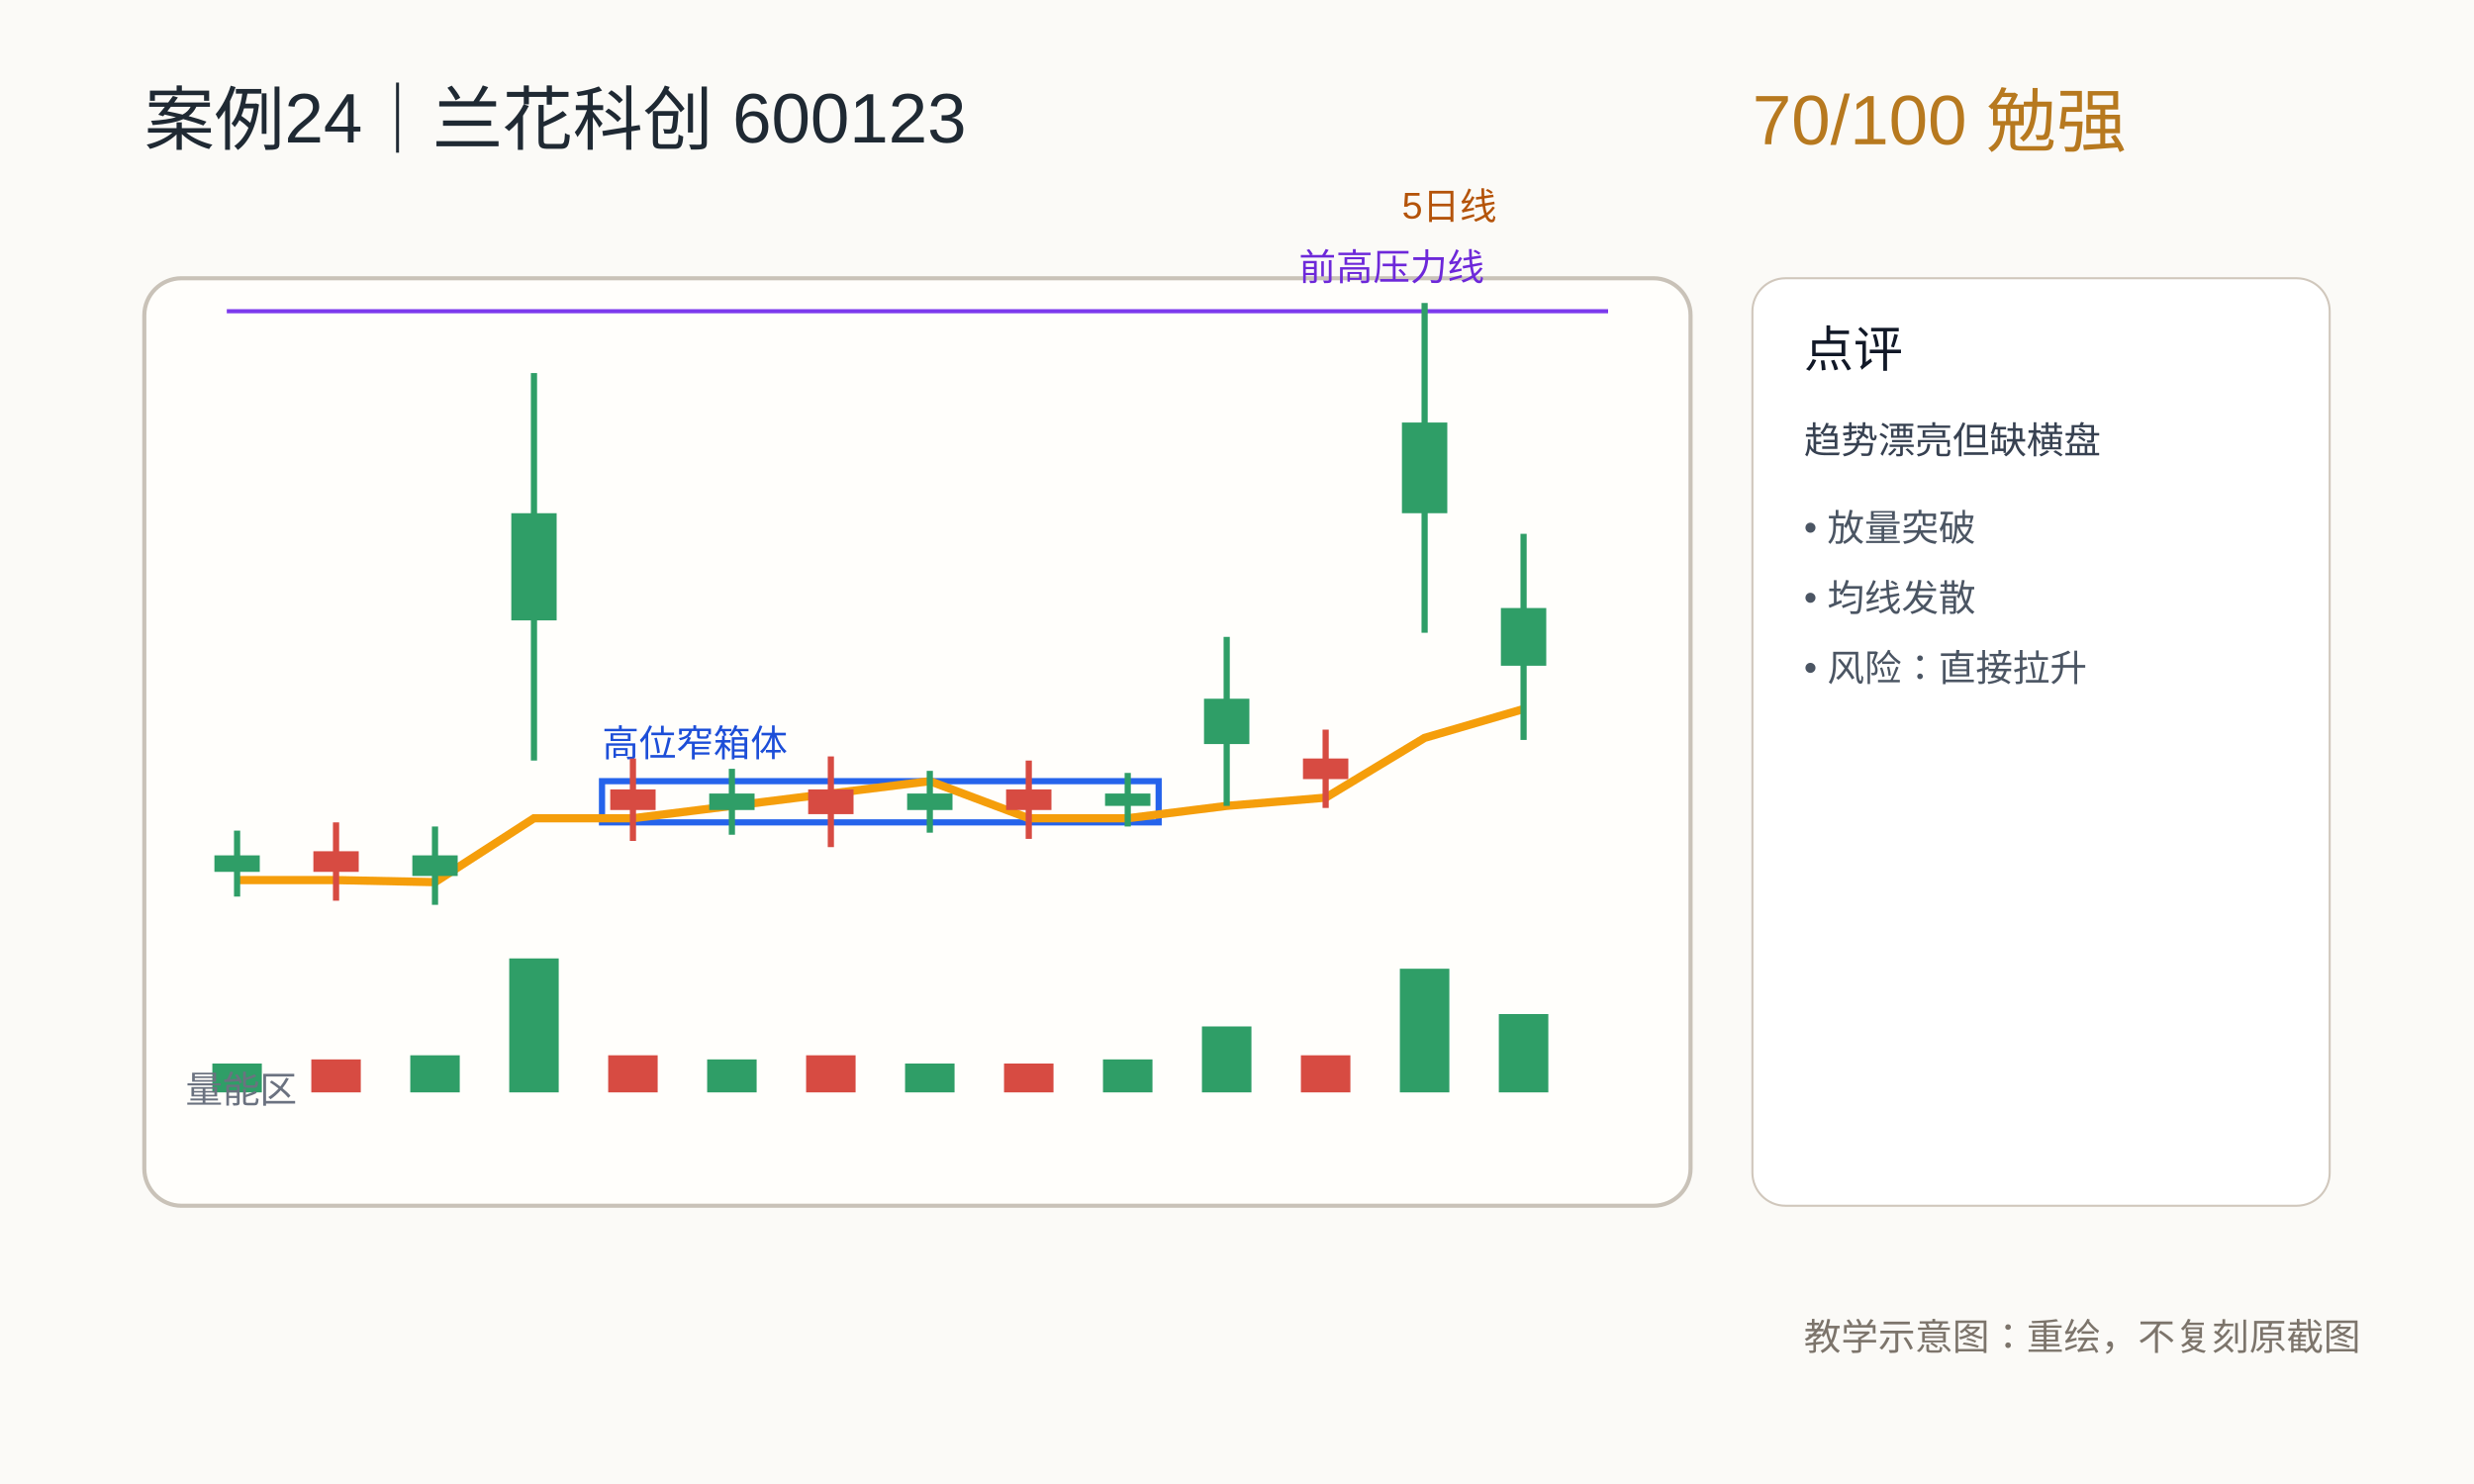
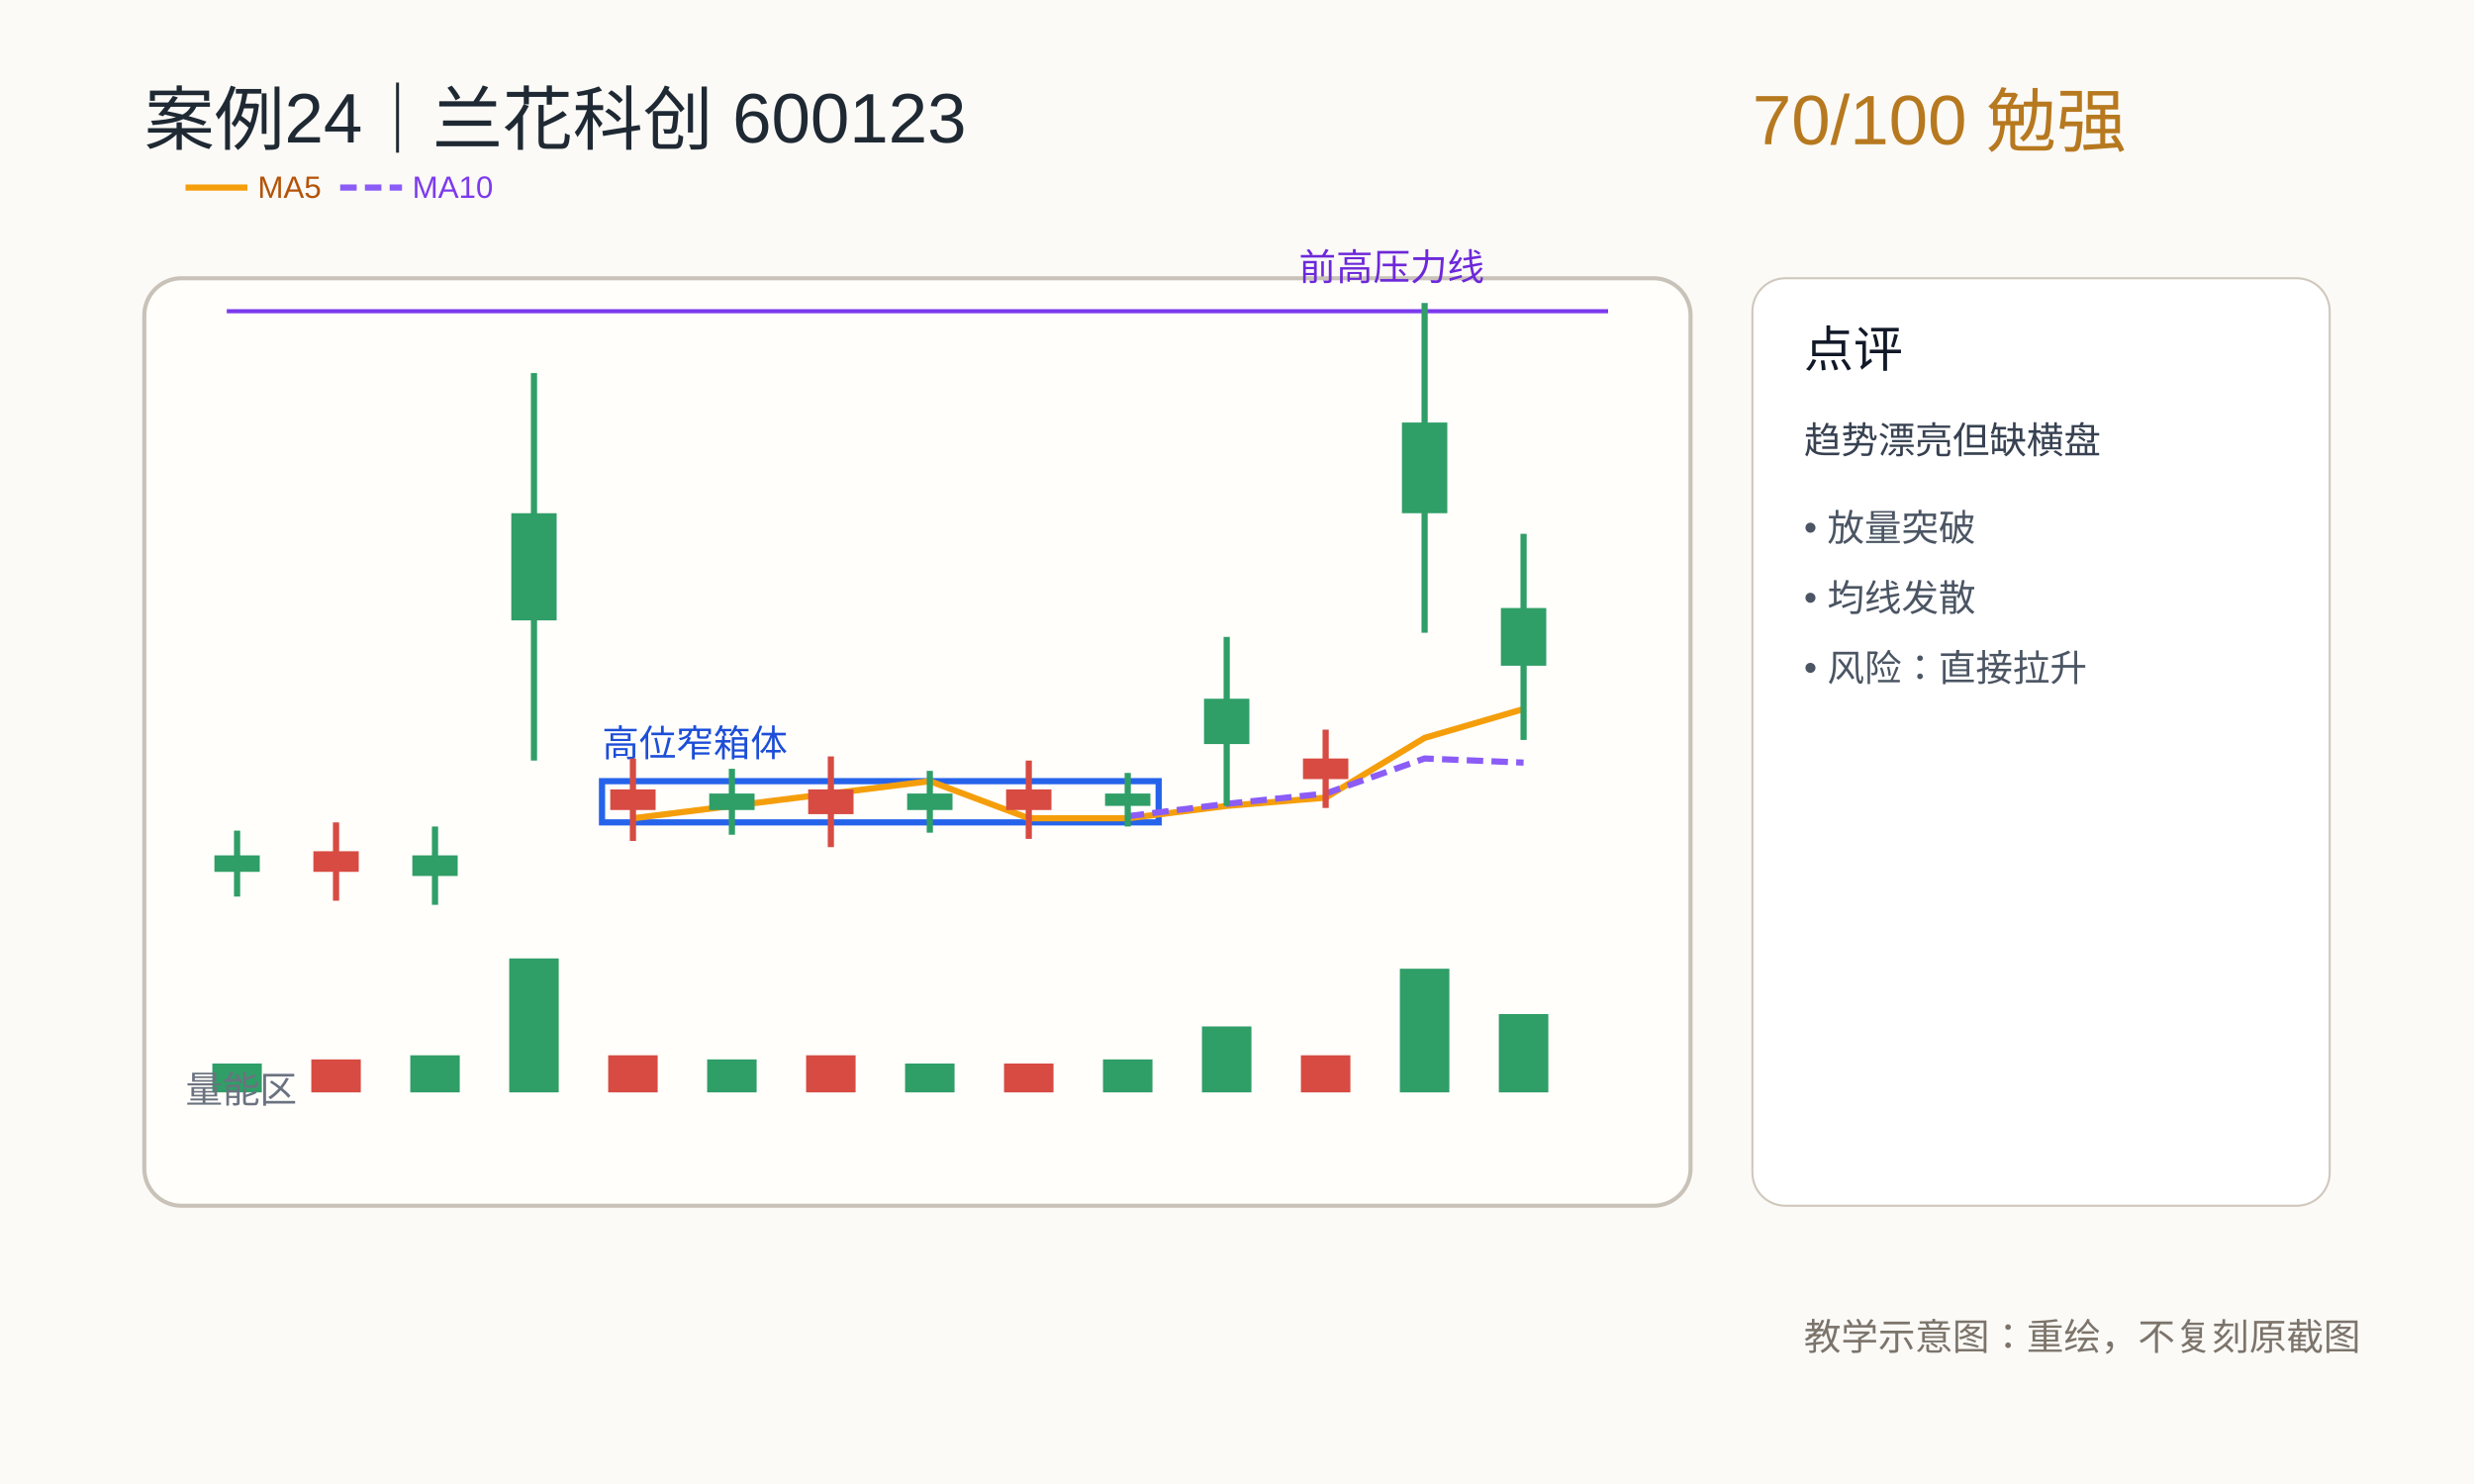
<svg xmlns="http://www.w3.org/2000/svg" width="1200" height="720" viewBox="0 0 1200 720">
  <rect width="1200" height="720" fill="#fbfaf7" />
  <rect x="70" y="135" width="750" height="450" rx="18" fill="#fffefb" stroke="#c9c2b8" stroke-width="2" />
  <text x="70" y="70" font-size="34" font-family="PingFang SC, Arial" fill="#1f2933">案例24｜兰花科创 600123</text>
  <text x="850" y="70" font-size="34" font-family="PingFang SC, Arial" fill="#b7791f">70/100  勉强</text>
  <line x1="110" y1="151" x2="780" y2="151" stroke="#7c3aed" stroke-width="2" />
  <text x="630" y="136" font-size="18" font-family="PingFang SC, Arial" fill="#6d28d9">前高压力线</text>
  <rect x="292" y="379" width="270" height="20" fill="none" stroke="#2563eb" stroke-width="3" />
  <text x="292" y="367" font-size="18" font-family="PingFang SC, Arial" fill="#1d4ed8">高位窄箱体</text>
-   <polyline points="115,427 163,427 211,428 259,397 307,397 355,391 403,385 451,379 499,397 547,397 595,391 643,387 691,358 739,344" fill="none" stroke="#f59e0b" stroke-width="4" />
-   <text x="680" y="106" font-size="18" font-family="PingFang SC, Arial" fill="#b45309">5日线</text>
+   <polyline points="307,397 355,391 403,385 451,379 499,397 547,397 595,391 643,387 691,358 739,344" fill="none" stroke="#f59e0b" stroke-width="3" />
+   <polyline points="547,396 595,390 643,385 691,368 739,370" fill="none" stroke="#8b5cf6" stroke-width="3" stroke-dasharray="8,4" />
+   <line x1="90" y1="91" x2="120" y2="91" stroke="#f59e0b" stroke-width="3" />
+   <text x="125" y="96" font-size="15" font-family="PingFang SC, Arial" fill="#b45309">MA5</text>
+   <line x1="165" y1="91" x2="195" y2="91" stroke="#8b5cf6" stroke-width="3" stroke-dasharray="8,4" />
+   <text x="200" y="96" font-size="15" font-family="PingFang SC, Arial" fill="#7c3aed">MA10</text>
  <line x1="115" y1="403" x2="115" y2="435" stroke="#2f9e67" stroke-width="3" />
  <rect x="104" y="415" width="22" height="8" fill="#2f9e67" />
  <line x1="163" y1="399" x2="163" y2="437" stroke="#d74b42" stroke-width="3" />
  <rect x="152" y="413" width="22" height="10" fill="#d74b42" />
  <line x1="211" y1="401" x2="211" y2="439" stroke="#2f9e67" stroke-width="3" />
  <rect x="200" y="415" width="22" height="10" fill="#2f9e67" />
  <line x1="259" y1="181" x2="259" y2="369" stroke="#2f9e67" stroke-width="3" />
  <rect x="248" y="249" width="22" height="52" fill="#2f9e67" />
  <line x1="307" y1="368" x2="307" y2="408" stroke="#d74b42" stroke-width="3" />
  <rect x="296" y="383" width="22" height="10" fill="#d74b42" />
  <line x1="355" y1="373" x2="355" y2="405" stroke="#2f9e67" stroke-width="3" />
  <rect x="344" y="385" width="22" height="8" fill="#2f9e67" />
  <line x1="403" y1="367" x2="403" y2="411" stroke="#d74b42" stroke-width="3" />
  <rect x="392" y="383" width="22" height="12" fill="#d74b42" />
  <line x1="451" y1="374" x2="451" y2="404" stroke="#2f9e67" stroke-width="3" />
  <rect x="440" y="385" width="22" height="8" fill="#2f9e67" />
  <line x1="499" y1="369" x2="499" y2="407" stroke="#d74b42" stroke-width="3" />
  <rect x="488" y="383" width="22" height="10" fill="#d74b42" />
  <line x1="547" y1="375" x2="547" y2="401" stroke="#2f9e67" stroke-width="3" />
  <rect x="536" y="385" width="22" height="6" fill="#2f9e67" />
  <line x1="595" y1="309" x2="595" y2="391" stroke="#2f9e67" stroke-width="3" />
  <rect x="584" y="339" width="22" height="22" fill="#2f9e67" />
  <line x1="643" y1="354" x2="643" y2="392" stroke="#d74b42" stroke-width="3" />
  <rect x="632" y="368" width="22" height="10" fill="#d74b42" />
  <line x1="691" y1="147" x2="691" y2="307" stroke="#2f9e67" stroke-width="3" />
  <rect x="680" y="205" width="22" height="44" fill="#2f9e67" />
  <line x1="739" y1="259" x2="739" y2="359" stroke="#2f9e67" stroke-width="3" />
  <rect x="728" y="295" width="22" height="28" fill="#2f9e67" />
  <rect x="103" y="516" width="24" height="14" fill="#2f9e67" />
  <rect x="151" y="514" width="24" height="16" fill="#d74b42" />
  <rect x="199" y="512" width="24" height="18" fill="#2f9e67" />
  <rect x="247" y="465" width="24" height="65" fill="#2f9e67" />
  <rect x="295" y="512" width="24" height="18" fill="#d74b42" />
  <rect x="343" y="514" width="24" height="16" fill="#2f9e67" />
  <rect x="391" y="512" width="24" height="18" fill="#d74b42" />
  <rect x="439" y="516" width="24" height="14" fill="#2f9e67" />
  <rect x="487" y="516" width="24" height="14" fill="#d74b42" />
  <rect x="535" y="514" width="24" height="16" fill="#2f9e67" />
  <rect x="583" y="498" width="24" height="32" fill="#2f9e67" />
  <rect x="631" y="512" width="24" height="18" fill="#d74b42" />
  <rect x="679" y="470" width="24" height="60" fill="#2f9e67" />
  <rect x="727" y="492" width="24" height="38" fill="#2f9e67" />
  <text x="90" y="535" font-size="18" font-family="PingFang SC, Arial" fill="#6b7280">量能区</text>
  <rect x="850" y="135" width="280" height="450" rx="16" fill="#ffffff" stroke="#d0c7bc" />
  <text x="875" y="178" font-size="24" font-family="PingFang SC, Arial" fill="#111827">点评</text>
  <text x="875" y="220" font-size="18" font-family="PingFang SC, Arial" fill="#374151">趋势漂亮但缺横盘</text>
  <text x="875" y="262" font-size="18" font-family="PingFang SC, Arial" fill="#4b5563">• 放量突破</text>
  <text x="875" y="296" font-size="18" font-family="PingFang SC, Arial" fill="#4b5563">• 均线发散</text>
  <text x="875" y="330" font-size="18" font-family="PingFang SC, Arial" fill="#4b5563">• 风险：直接拉升</text>
  <text x="875" y="655" font-size="18" font-family="PingFang SC, Arial" fill="#7c746b">教学示意图：重绘，不复刻原截图</text>
</svg>
